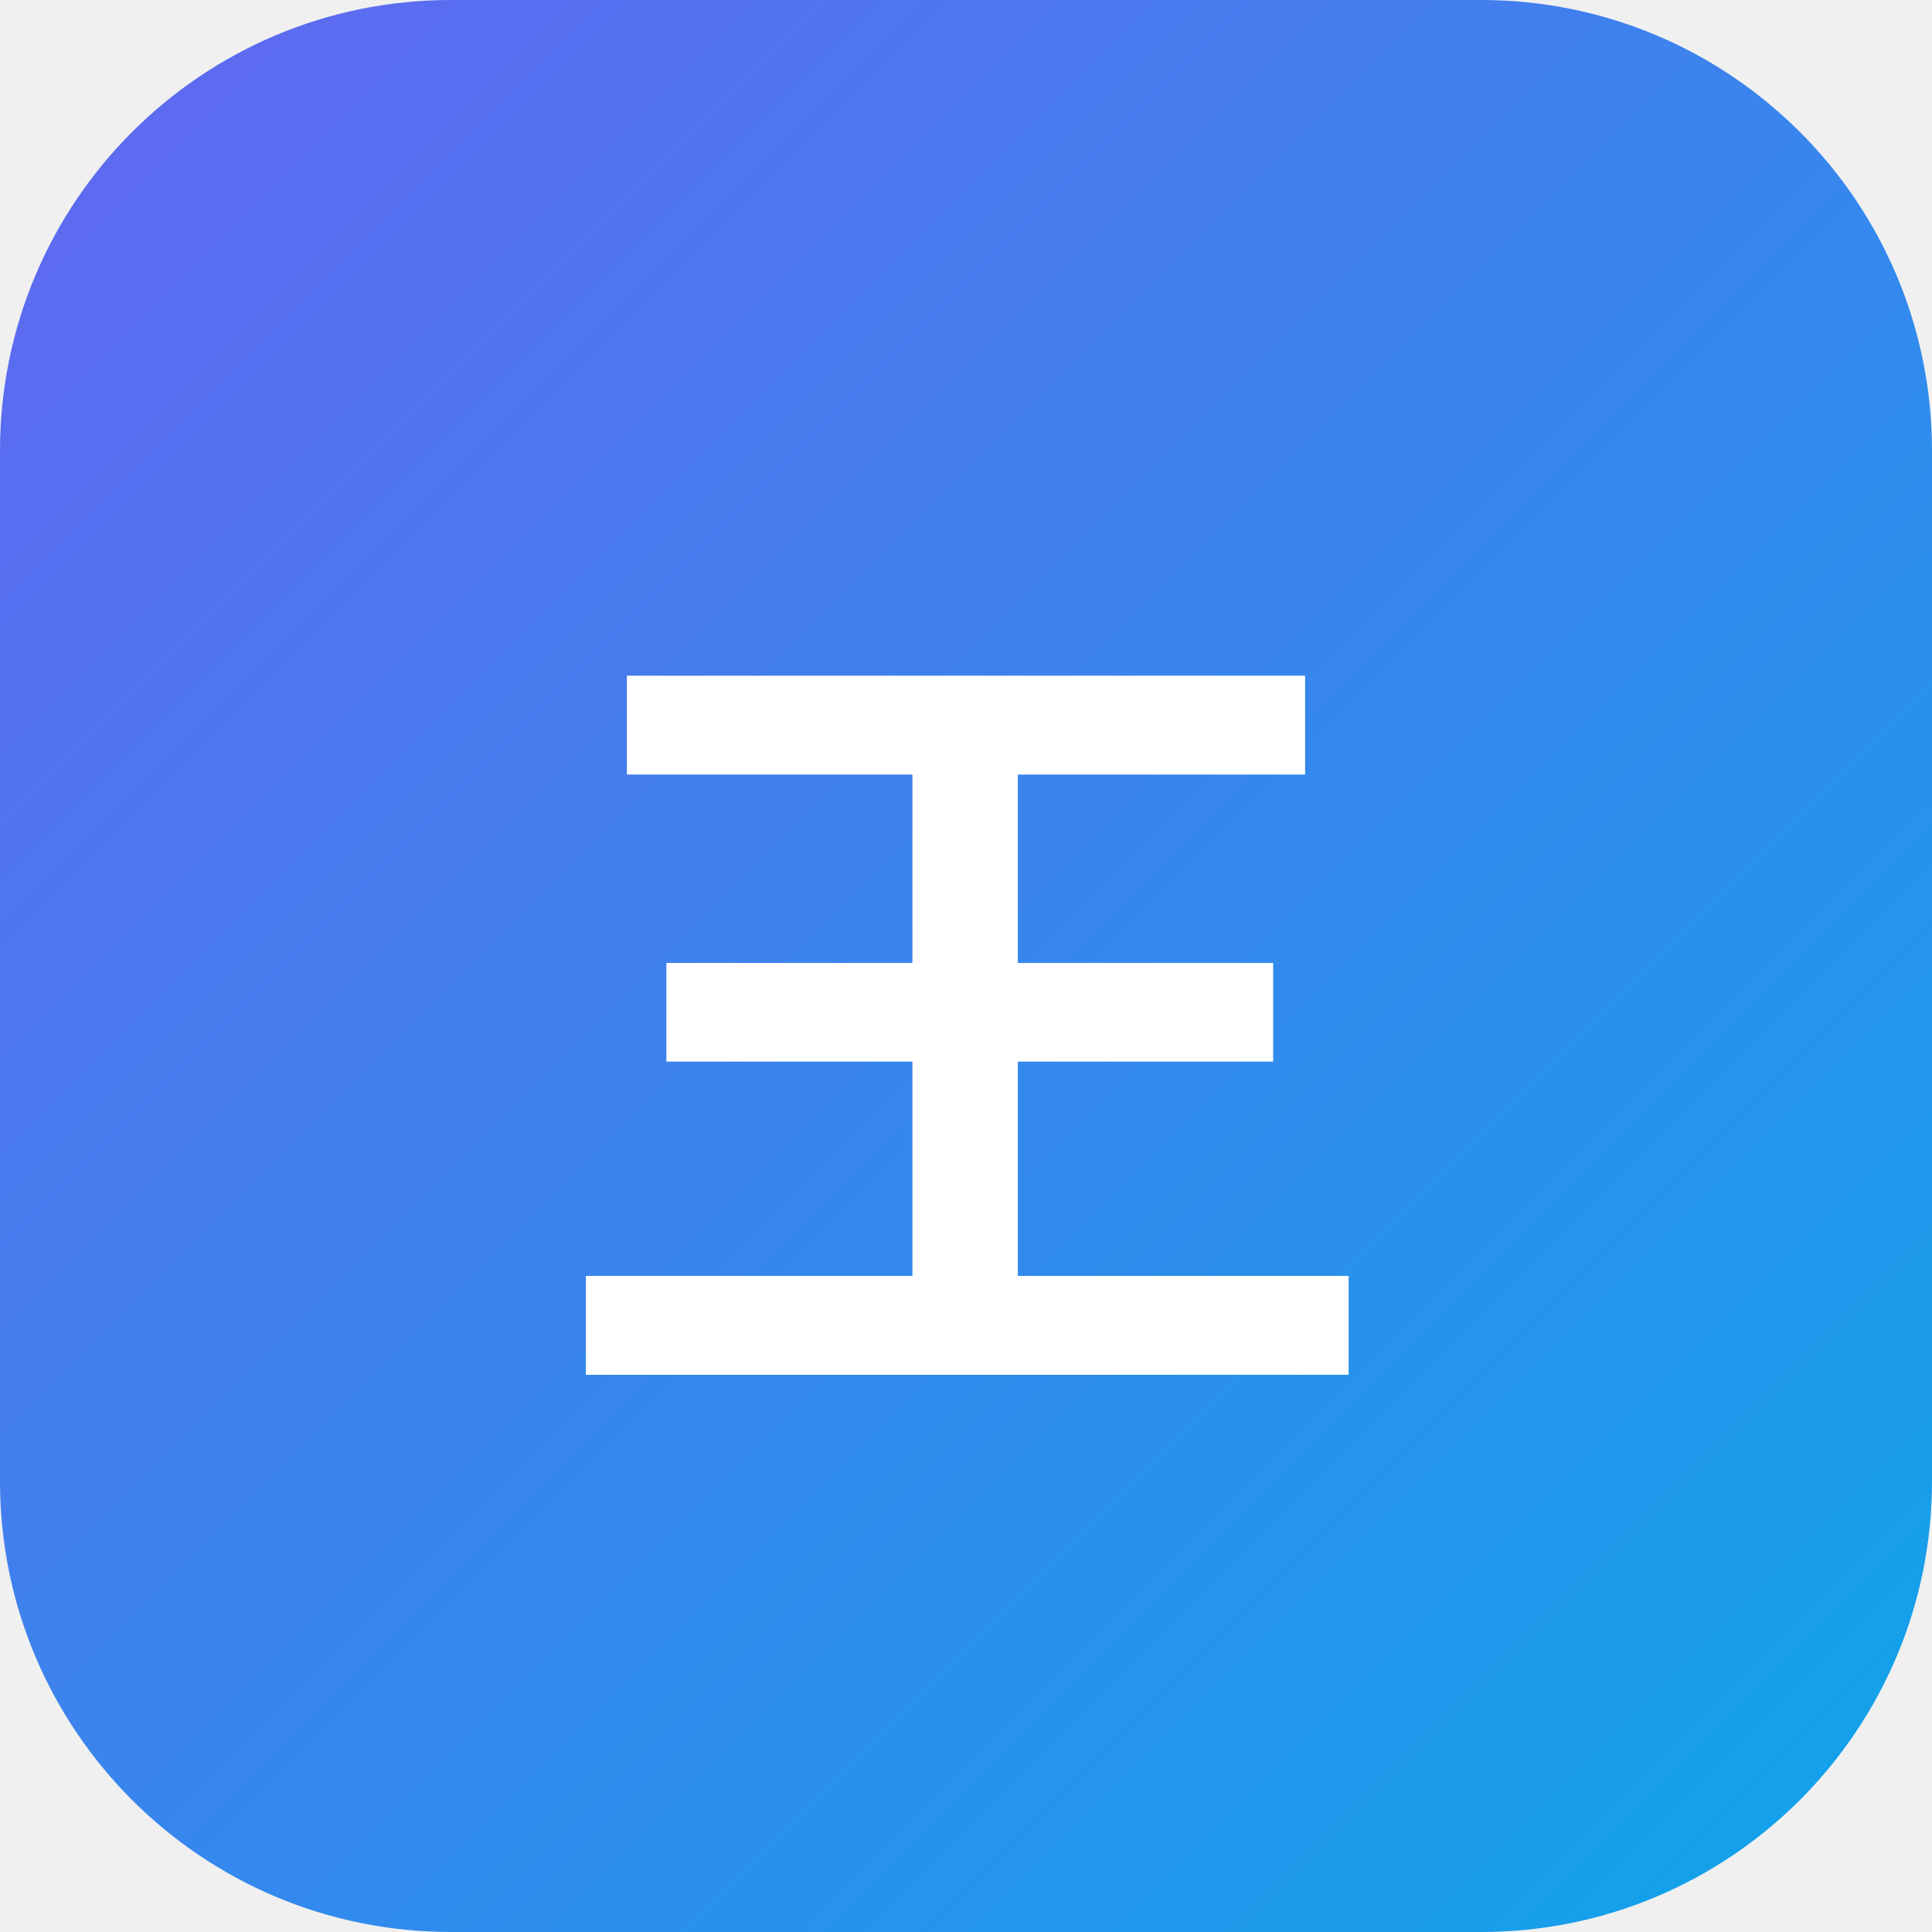
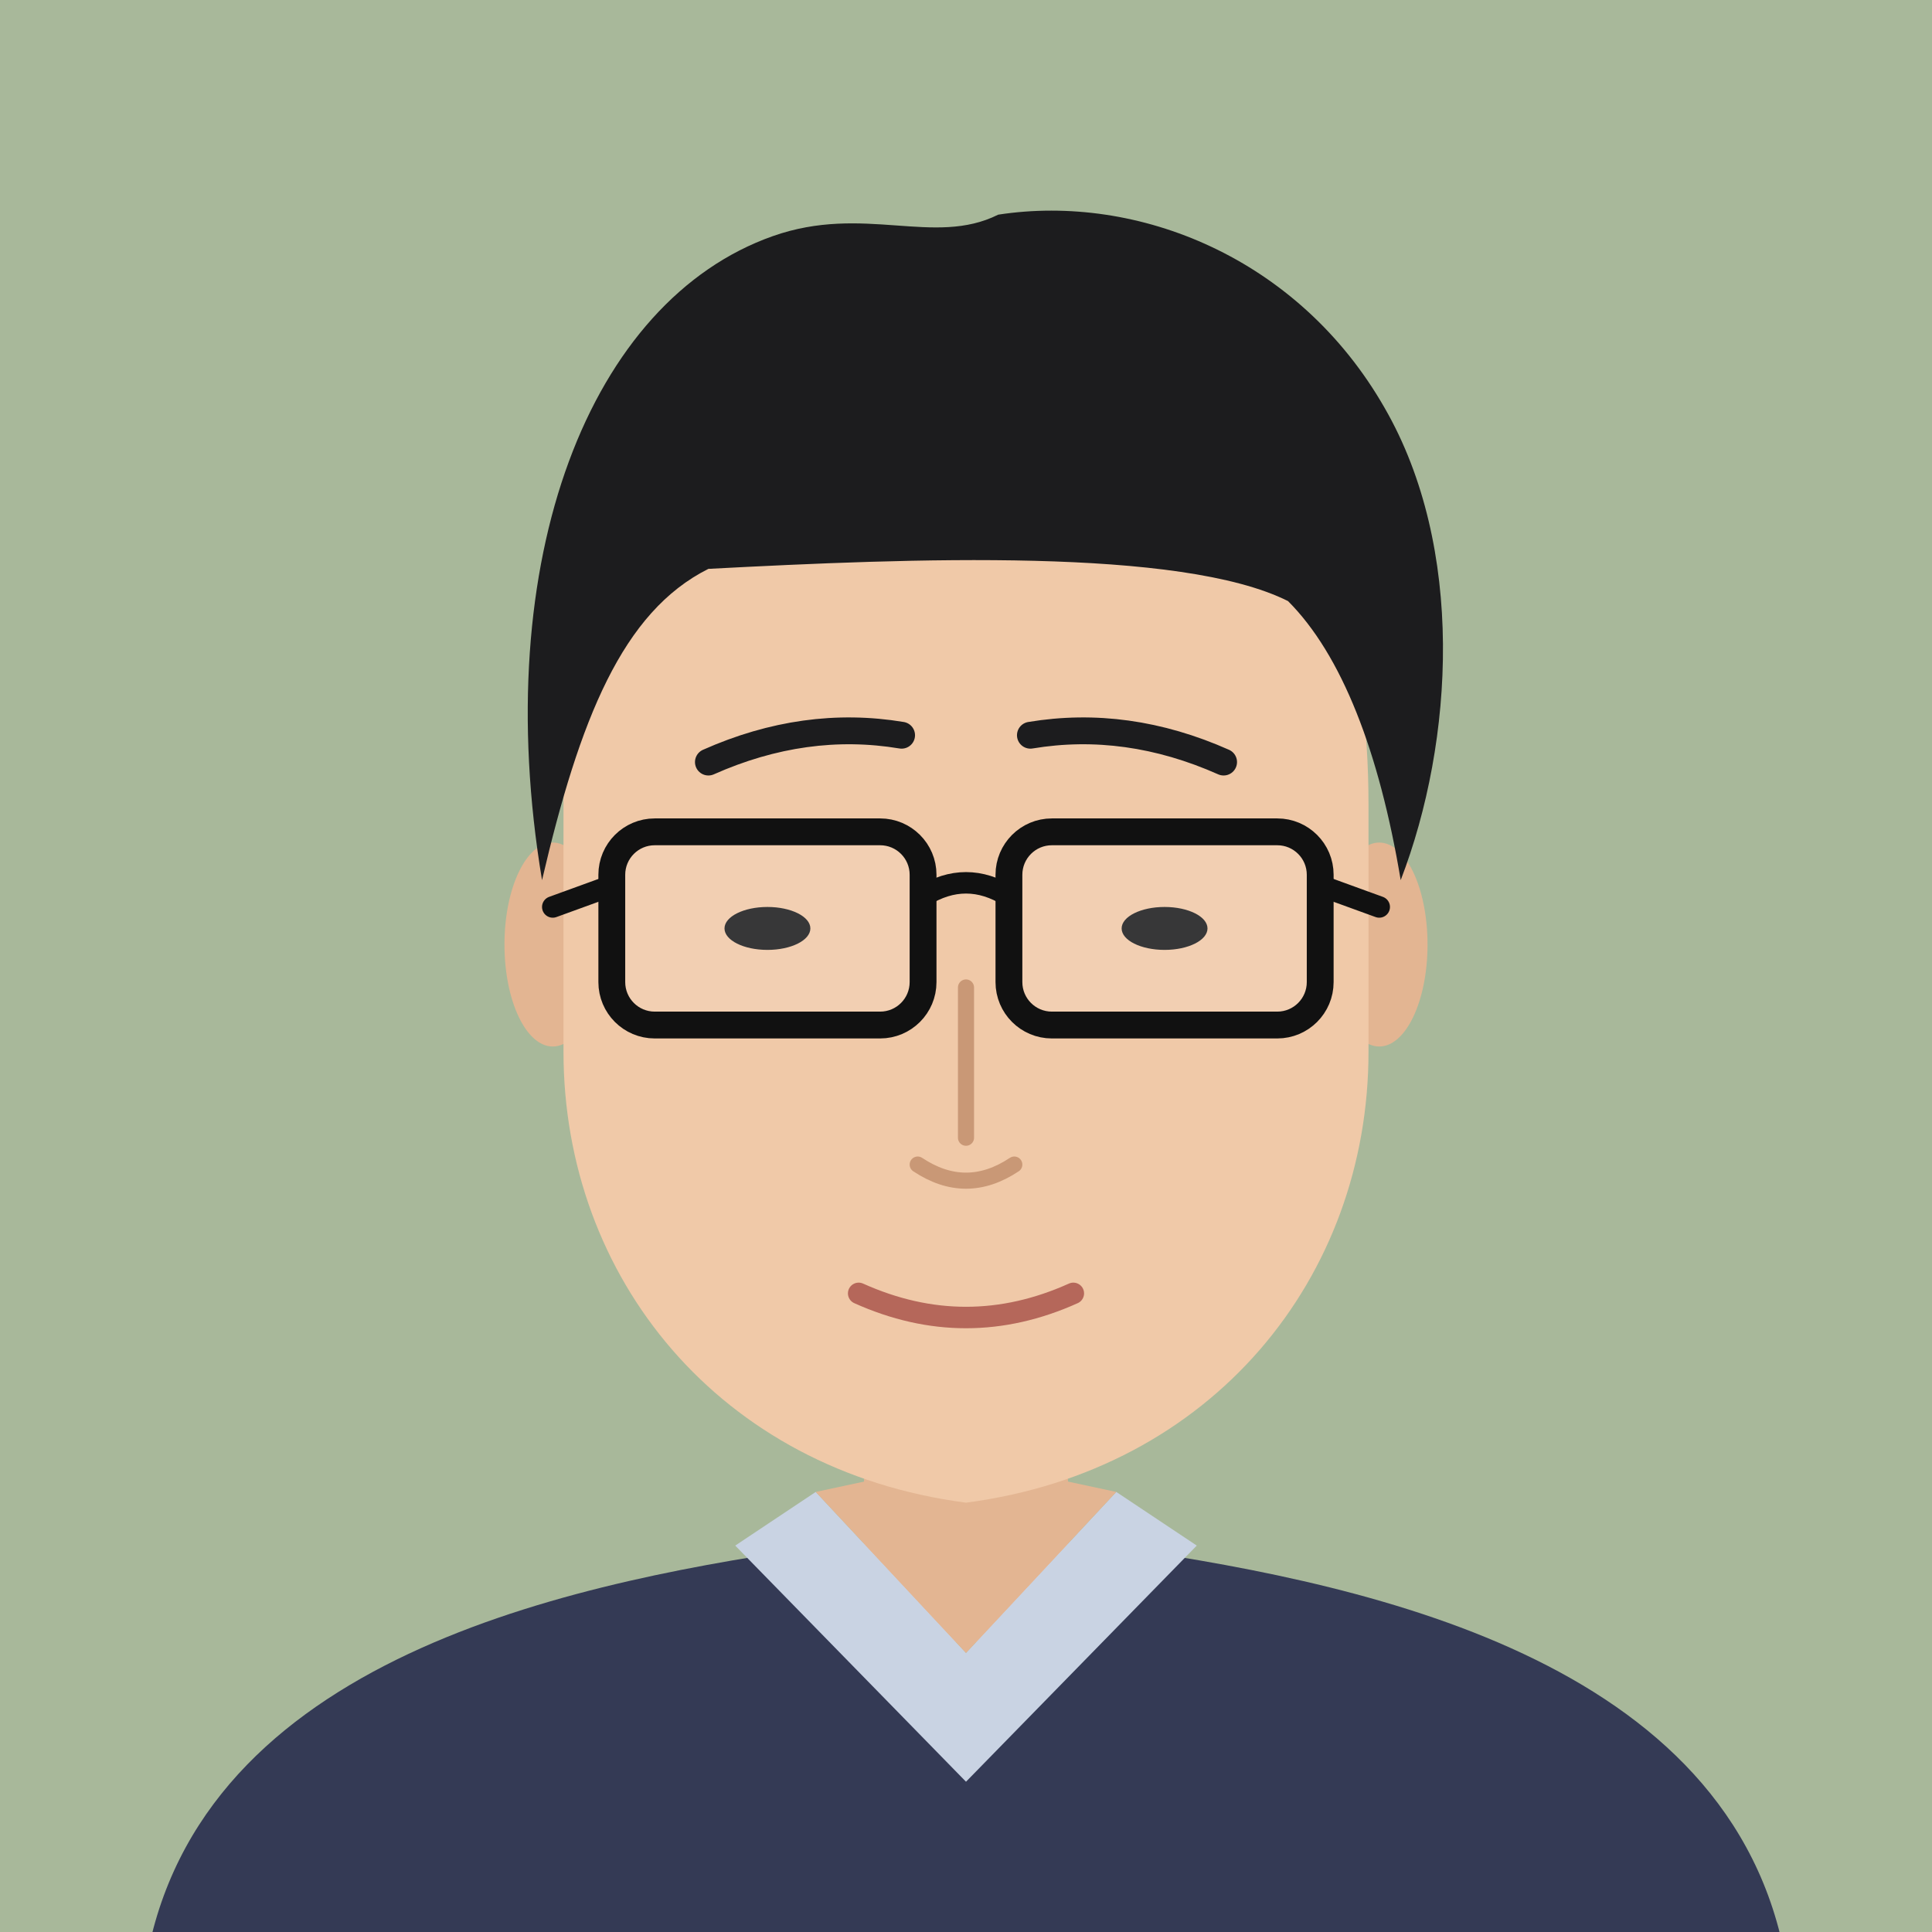
- <svg xmlns="http://www.w3.org/2000/svg" viewBox="0 0 120 120" width="120" height="120" role="img" aria-label="王天旭头像">
-   <defs>
-     <linearGradient id="g" x1="0" y1="0" x2="1" y2="1">
-       <stop offset="0" stop-color="#6366f1" />
-       <stop offset="1" stop-color="#0ea5e9" />
-     </linearGradient>
-   </defs>
-   <rect width="120" height="120" rx="28" fill="url(#g)" />
-   <text x="50%" y="54%" text-anchor="middle" dominant-baseline="middle" font-family="-apple-system, Segoe UI, Roboto, Helvetica, Arial, sans-serif" font-size="52" font-weight="700" fill="#ffffff">王</text>
+ <svg xmlns="http://www.w3.org/2000/svg" viewBox="160 40 360 360" width="512" height="512" role="img" aria-label="Tianxu Wang avatar">
+   <rect x="160" y="40" width="360" height="360" fill="#A8B89A" />
+   <rect x="321" y="290" width="38" height="56" fill="#E3B592" />
+   <path d="M186 420 C186 356 252 338 301 330 L340 366 L379 330 C428 338 494 356 494 420 Z" fill="#343A55" />
+   <path d="M297 328 L340 372 L383 328 L368 318 L340 348 L312 318 Z" fill="#C9D3E3" />
+   <path d="M312 318 L340 348 L368 318 L340 312 Z" fill="#E3B592" />
+   <ellipse cx="263" cy="216" rx="9" ry="19" fill="#E3B592" />
+   <ellipse cx="417" cy="216" rx="9" ry="19" fill="#E3B592" />
+   <path d="M265 190 C265 130 294 108 340 108 C386 108 415 130 415 190 L415 236 C415 278 386 314 340 320 C294 314 265 278 265 236 Z" fill="#F0C9A8" />
+   <path d="M261 204 C251 144 270 96 304 84 C321 78 334 86 346 80 C372 76 402 88 418 116 C433 142 431 178 421 204 C417 180 410 162 400 152 C380 142 330 144 292 146 C276 154 268 174 261 204 Z" fill="#1C1C1E" />
+   <path d="M292 182 Q310 174 328 177" stroke="#1C1C1E" stroke-width="5" stroke-linecap="round" fill="none" />
+   <path d="M352 177 Q370 174 388 182" stroke="#1C1C1E" stroke-width="5" stroke-linecap="round" fill="none" />
+   <ellipse cx="303" cy="213" rx="8" ry="4" fill="#1C1C1E" />
+   <ellipse cx="377" cy="213" rx="8" ry="4" fill="#1C1C1E" />
+   <path d="M340 224 L340 252 M331 257 Q340 263 349 257" stroke="#C99876" stroke-width="3" stroke-linecap="round" fill="none" />
+   <path d="M320 281 Q340 290 360 281" stroke="#B5675A" stroke-width="4" stroke-linecap="round" fill="none" />
+   <rect x="274" y="195" width="58" height="36" rx="8" fill="#FFFFFF" fill-opacity="0.12" stroke="#111111" stroke-width="5" />
+   <rect x="348" y="195" width="58" height="36" rx="8" fill="#FFFFFF" fill-opacity="0.12" stroke="#111111" stroke-width="5" />
+   <path d="M332 207 Q340 202 348 207" stroke="#111111" stroke-width="4" stroke-linecap="round" fill="none" />
+   <path d="M274 205 L263 209 M406 205 L417 209" stroke="#111111" stroke-width="4" stroke-linecap="round" fill="none" />
</svg>
